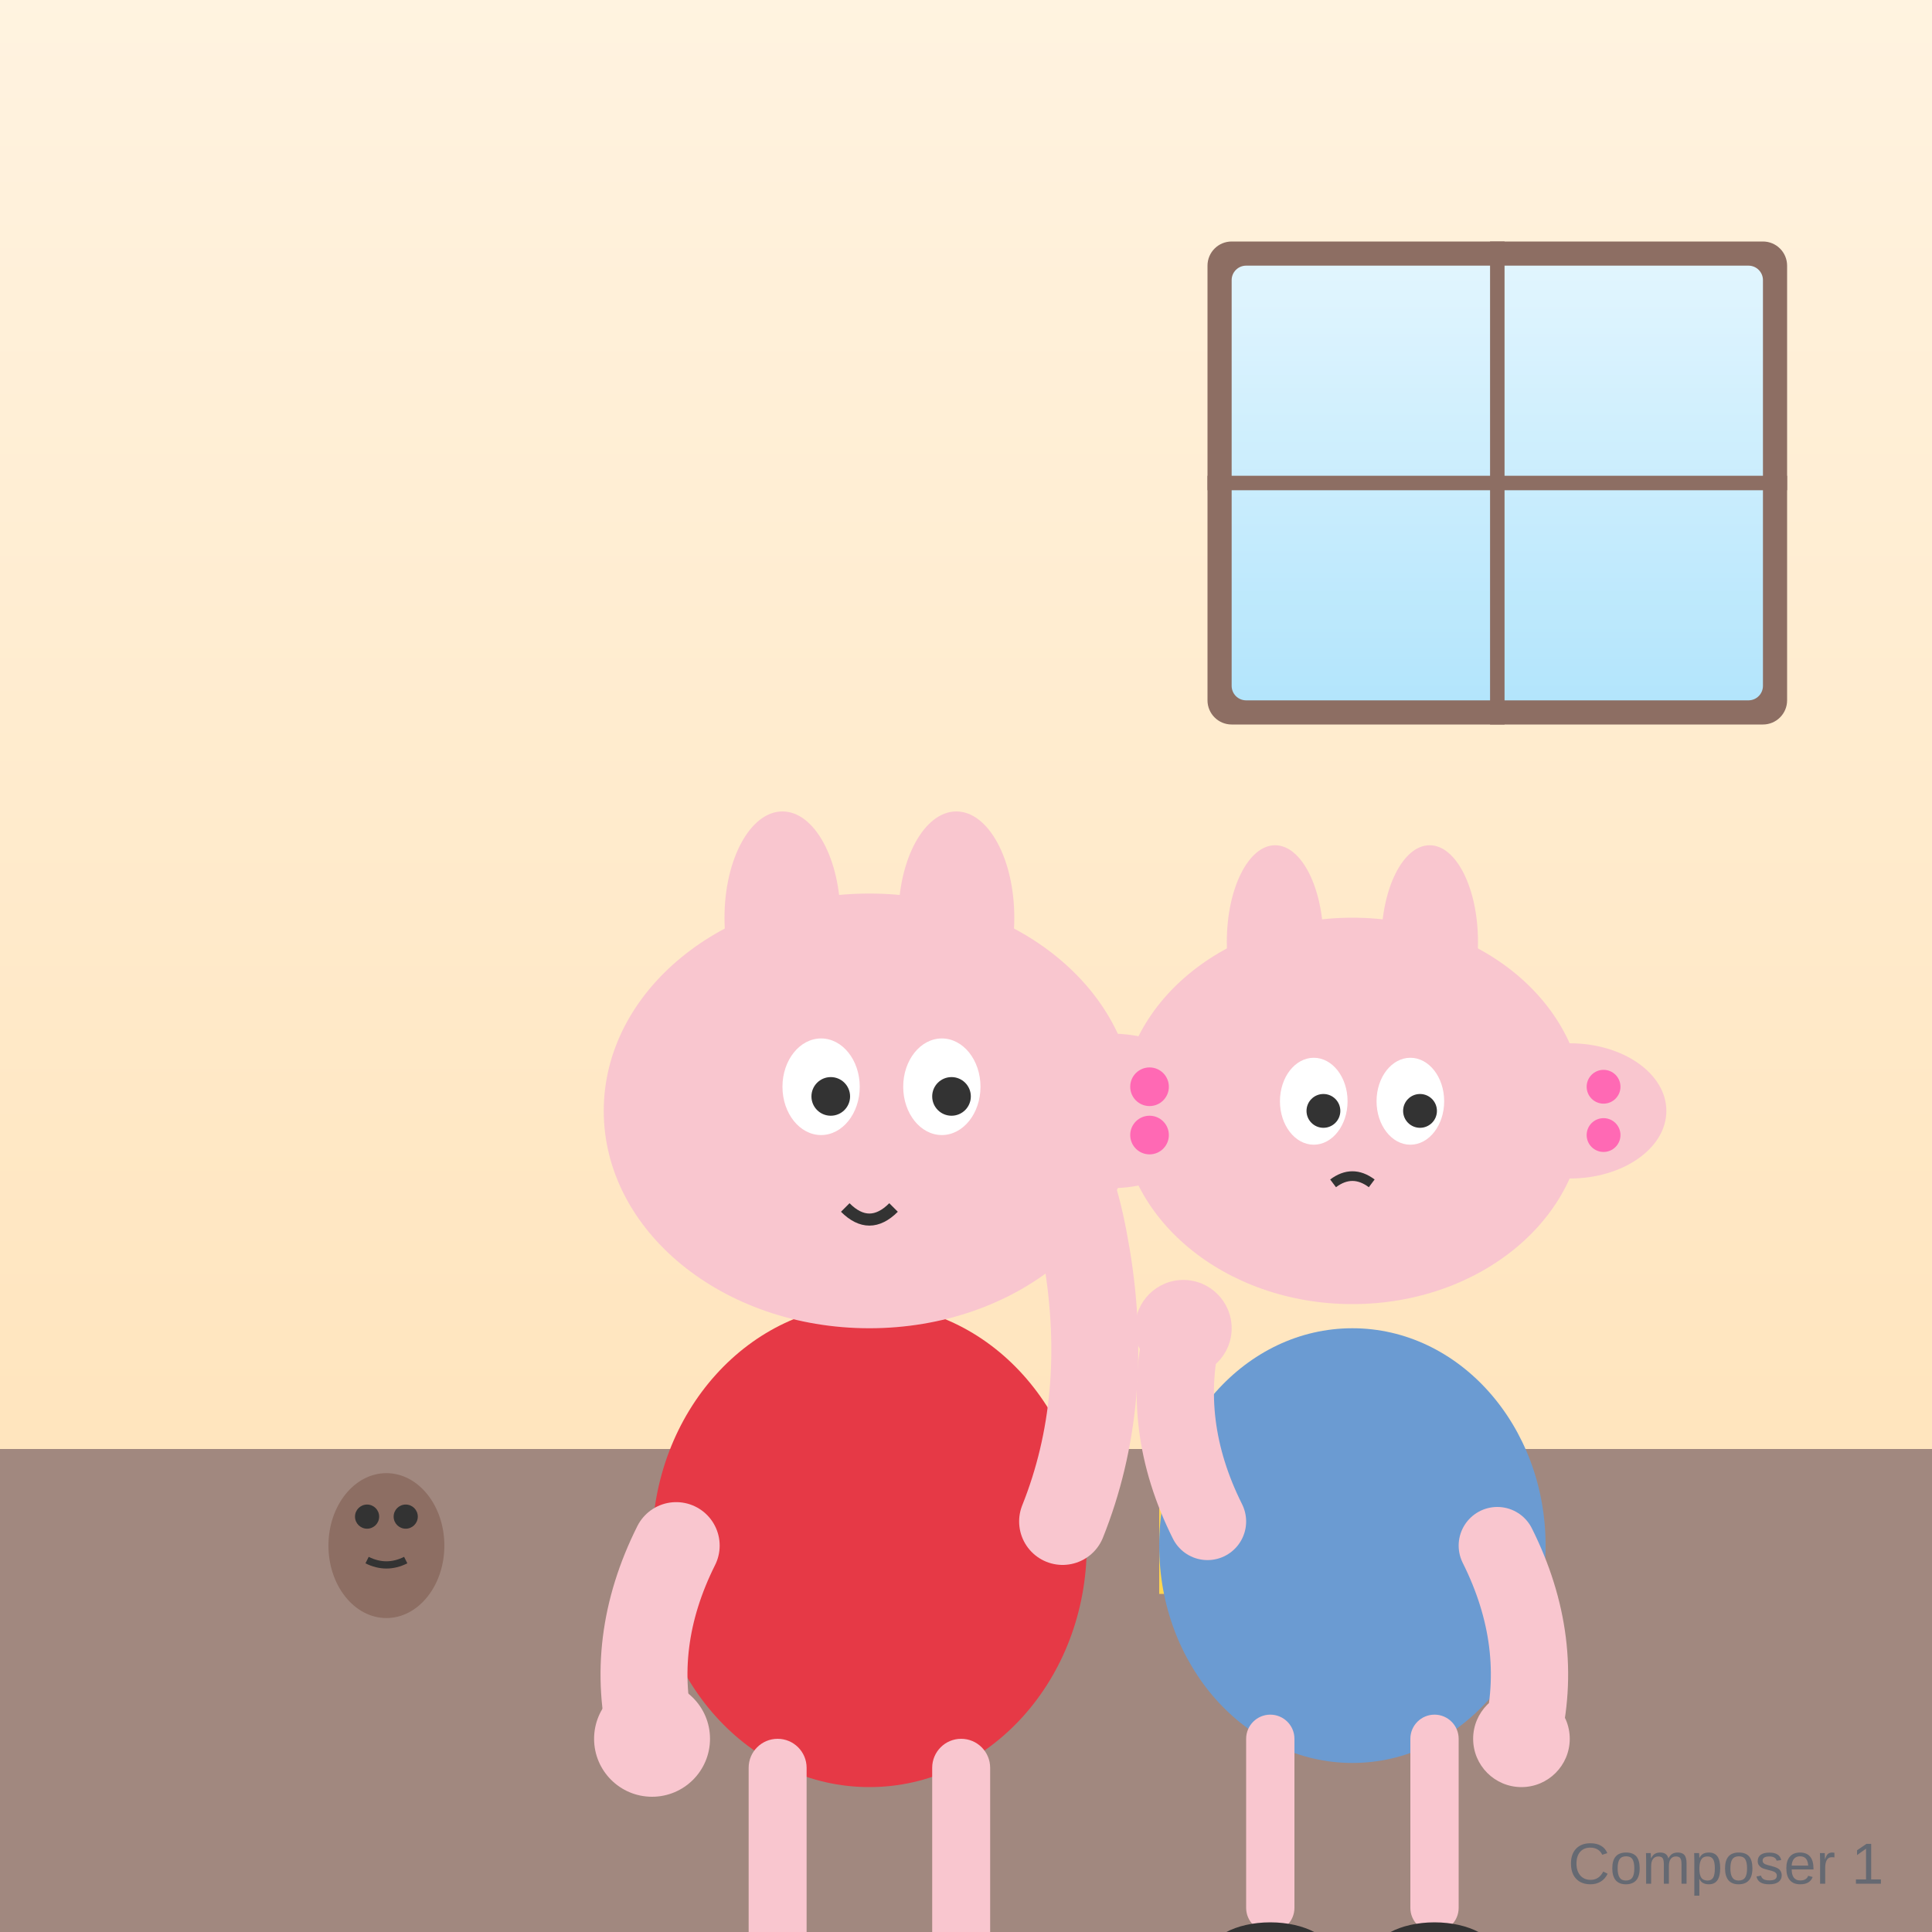
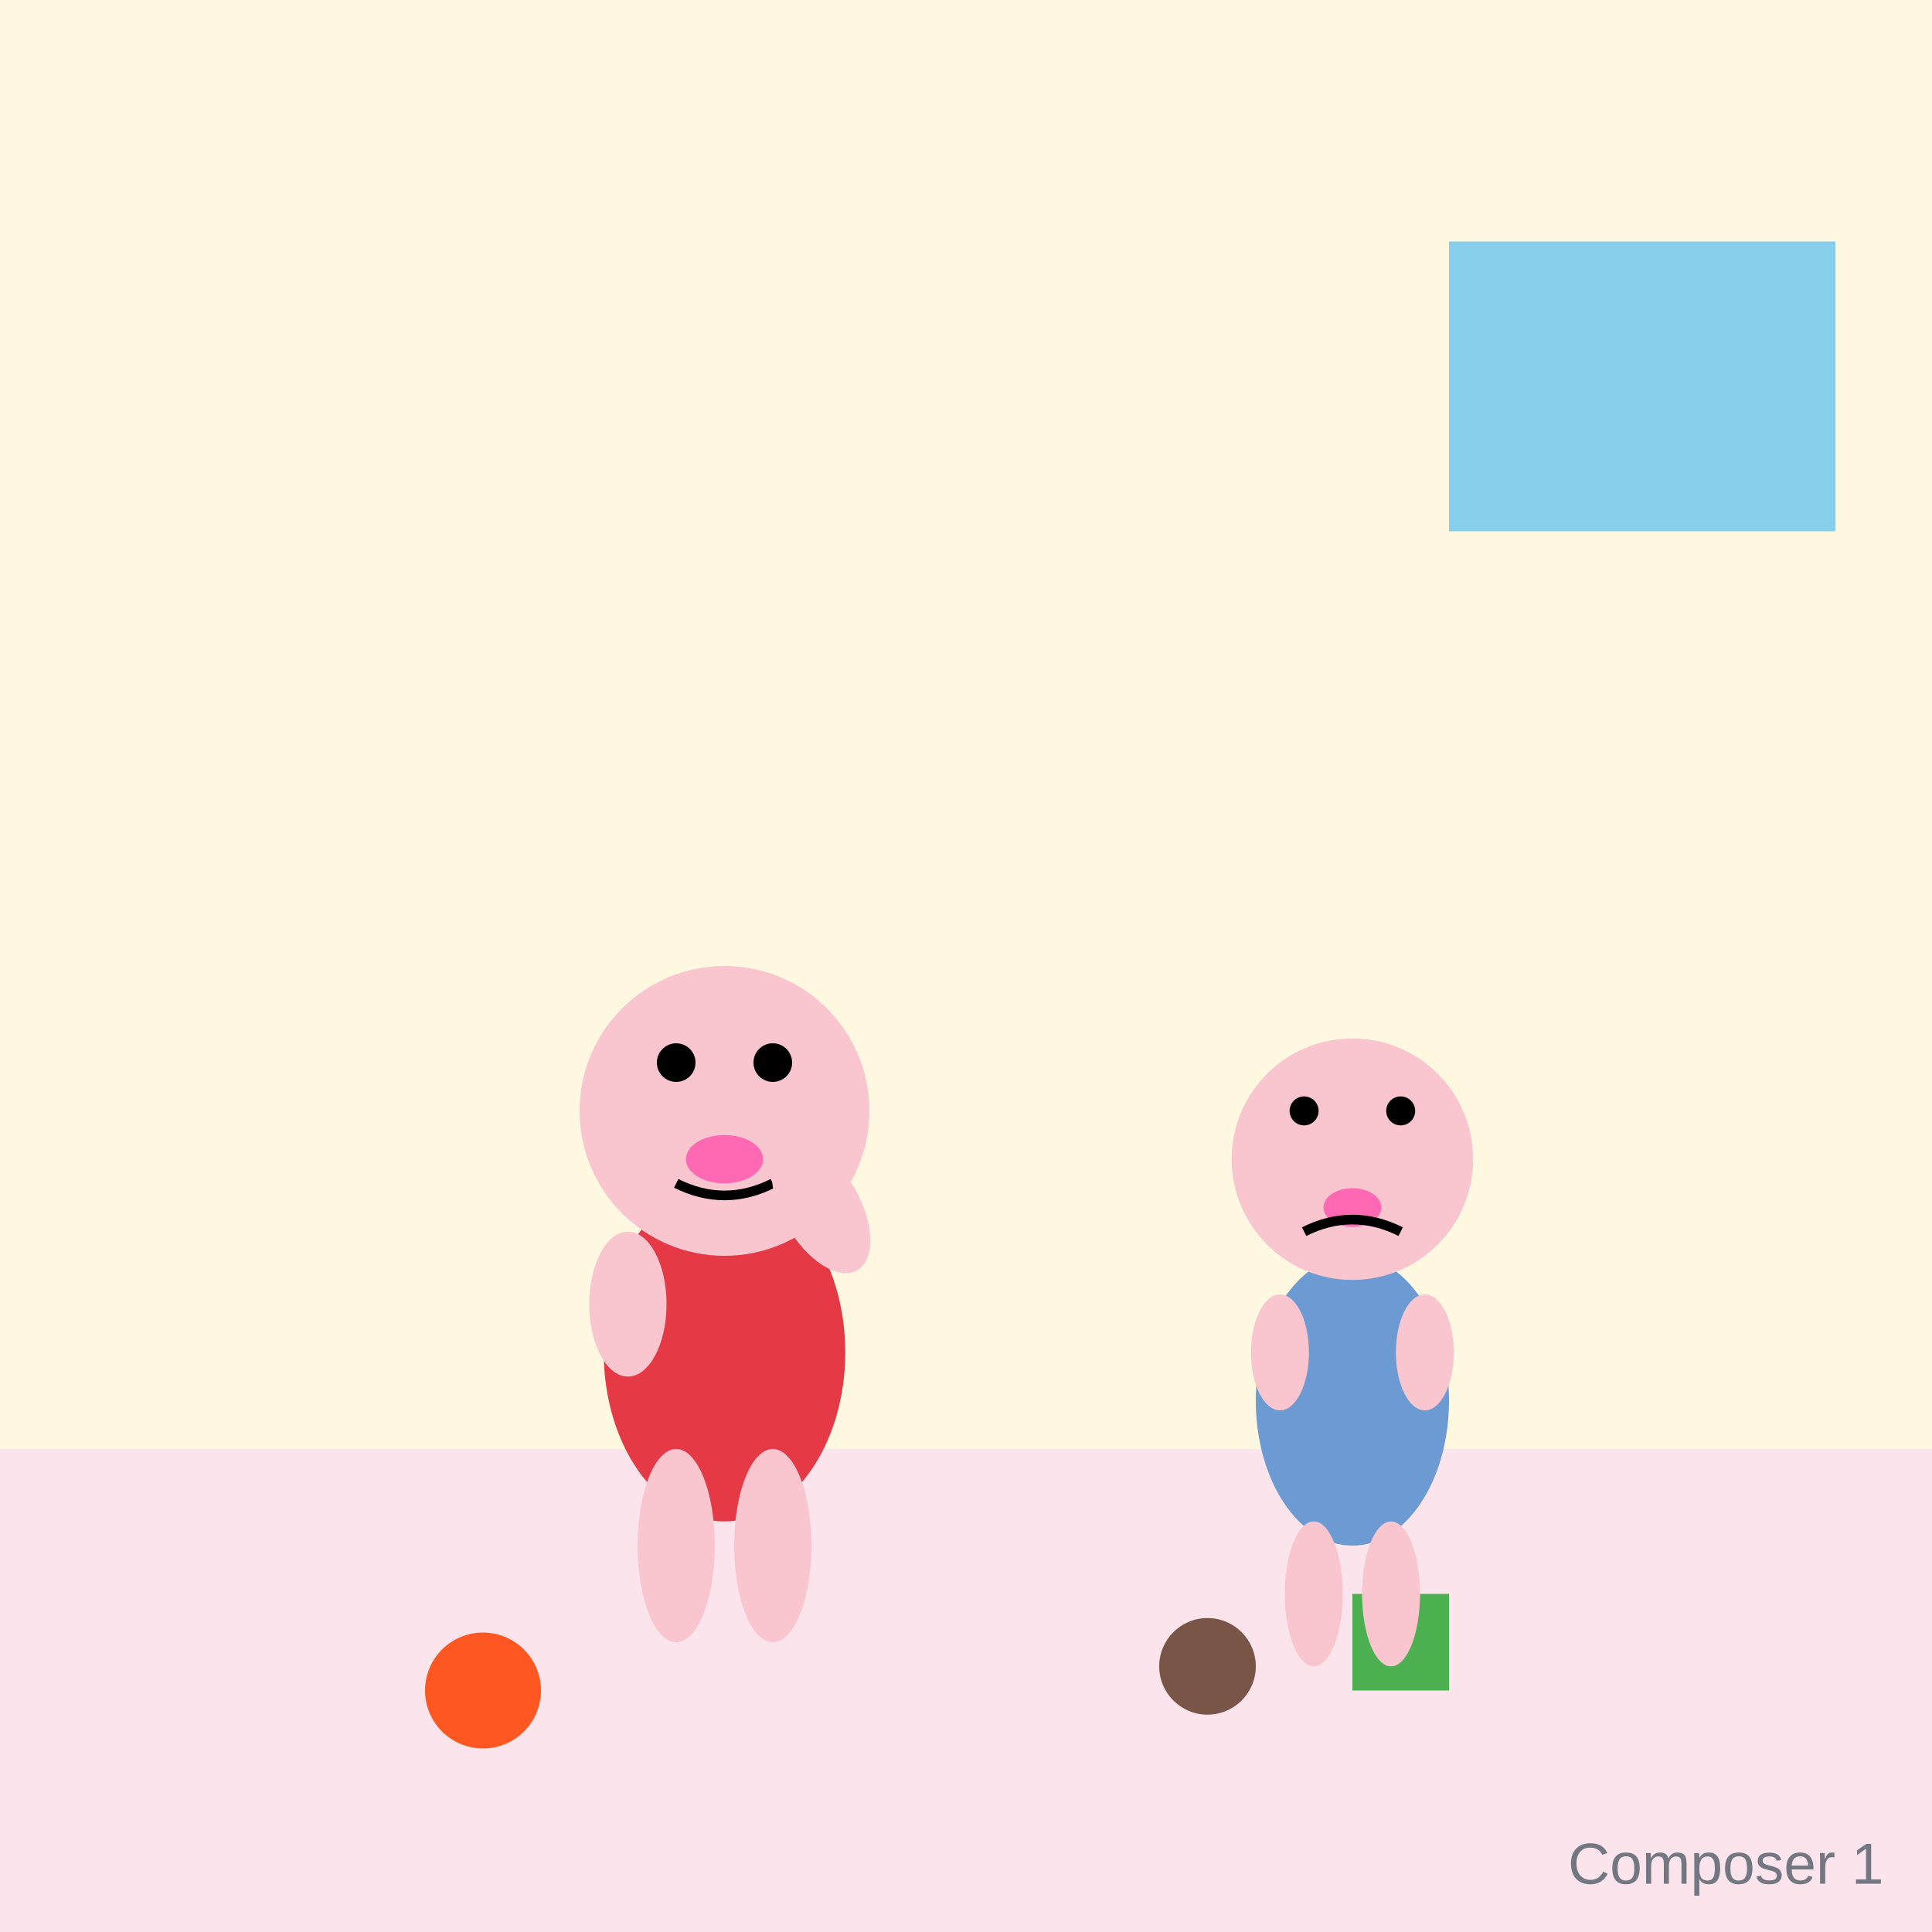
- <svg xmlns="http://www.w3.org/2000/svg" width="400" height="400" viewBox="0 0 400 400" role="img" aria-label="Never mind">
-   <defs>
-     <linearGradient id="playroomBg" x1="0%" y1="0%" x2="0%" y2="100%">
-       <stop offset="0%" stop-color="#FFF3E0" />
-       <stop offset="100%" stop-color="#FFE0B2" />
-     </linearGradient>
-     <linearGradient id="windowDaylight3" x1="0%" y1="0%" x2="0%" y2="100%">
-       <stop offset="0%" stop-color="#E1F5FE" />
-       <stop offset="100%" stop-color="#B3E5FC" />
-     </linearGradient>
-   </defs>
-   <rect width="400" height="400" fill="url(#playroomBg)" />
-   <rect x="250" y="50" width="120" height="100" rx="5" fill="#8D6E63" />
-   <rect x="255" y="55" width="110" height="90" rx="3" fill="url(#windowDaylight3)" />
-   <line x1="310" y1="50" x2="310" y2="150" stroke="#8D6E63" stroke-width="3" />
-   <line x1="250" y1="100" x2="370" y2="100" stroke="#8D6E63" stroke-width="3" />
-   <rect x="0" y="300" width="400" height="100" fill="#A1887F" />
-   <g transform="translate(80, 320)">
-     <ellipse cx="0" cy="0" rx="12" ry="15" fill="#8D6E63" />
-     <circle cx="-4" cy="-6" r="2.5" fill="#333" />
-     <circle cx="4" cy="-6" r="2.5" fill="#333" />
-     <path d="M -4 3 Q 0 5 4 3" stroke="#333" stroke-width="1.5" fill="none" />
-   </g>
-   <circle cx="150" cy="330" r="15" fill="#E53935" />
-   <circle cx="150" cy="330" r="10" fill="#FF5252" />
-   <ellipse cx="300" cy="320" rx="20" ry="8" fill="#FFD54F" />
-   <ellipse cx="300" cy="315" rx="18" ry="7" fill="#4CAF50" />
-   <ellipse cx="300" cy="310" rx="16" ry="6" fill="#2196F3" />
-   <rect x="240" y="310" width="20" height="20" fill="#FFD54F" />
-   <rect x="242" y="312" width="16" height="16" fill="#FFE082" />
-   <line x1="250" y1="310" x2="252" y2="312" stroke="#8D6E63" stroke-width="1" />
-   <g transform="translate(280, 280)">
-     <ellipse cx="0" cy="40" rx="40" ry="45" fill="#6B9BD2" />
-     <rect x="-22" y="75" width="10" height="45" rx="5" fill="#F9C6CF" />
-     <rect x="12" y="75" width="10" height="45" rx="5" fill="#F9C6CF" />
-     <ellipse cx="-17" cy="125" rx="13" ry="7" fill="#333" />
-     <ellipse cx="17" cy="125" rx="13" ry="7" fill="#333" />
-     <path d="M -30 35 Q -40 15 -35 -5" stroke="#F9C6CF" stroke-width="16" stroke-linecap="round" fill="none" />
-     <circle cx="-35" cy="-5" r="10" fill="#F9C6CF" />
-     <path d="M 30 40 Q 40 60 35 80" stroke="#F9C6CF" stroke-width="16" stroke-linecap="round" fill="none" />
-     <circle cx="35" cy="80" r="10" fill="#F9C6CF" />
-     <ellipse cx="0" cy="-50" rx="48" ry="40" fill="#F9C6CF" />
-     <ellipse cx="45" cy="-50" rx="20" ry="14" fill="#F9C6CF" />
-     <circle cx="52" cy="-55" r="3.5" fill="#FF69B4" />
-     <circle cx="52" cy="-45" r="3.5" fill="#FF69B4" />
-     <ellipse cx="-16" cy="-85" rx="10" ry="20" fill="#F9C6CF" />
-     <ellipse cx="16" cy="-85" rx="10" ry="20" fill="#F9C6CF" />
-     <ellipse cx="-8" cy="-52" rx="7" ry="9" fill="white" />
-     <ellipse cx="12" cy="-52" rx="7" ry="9" fill="white" />
-     <circle cx="-6" cy="-50" r="3.5" fill="#333" />
-     <circle cx="14" cy="-50" r="3.5" fill="#333" />
-     <path d="M -4 -35 Q 0 -38 4 -35" stroke="#333" stroke-width="2" fill="none" />
-   </g>
-   <g transform="translate(180, 280)">
-     <ellipse cx="0" cy="40" rx="45" ry="50" fill="#E63946" />
-     <rect x="-25" y="80" width="12" height="50" rx="6" fill="#F9C6CF" />
-     <rect x="13" y="80" width="12" height="50" rx="6" fill="#F9C6CF" />
-     <ellipse cx="-19" cy="135" rx="15" ry="8" fill="#333" />
-     <ellipse cx="19" cy="135" rx="15" ry="8" fill="#333" />
-     <path d="M 40 35 Q 50 10 45 -20 Q 40 -50 30 -40" stroke="#F9C6CF" stroke-width="18" stroke-linecap="round" fill="none" />
-     <circle cx="30" cy="-40" r="12" fill="#F9C6CF" />
-     <ellipse cx="30" cy="-40" rx="10" ry="8" fill="#F9C6CF" />
-     <path d="M -40 40 Q -50 60 -45 80" stroke="#F9C6CF" stroke-width="18" stroke-linecap="round" fill="none" />
-     <circle cx="-45" cy="80" r="12" fill="#F9C6CF" />
-     <ellipse cx="0" cy="-50" rx="55" ry="45" fill="#F9C6CF" />
-     <ellipse cx="50" cy="-50" rx="22" ry="16" fill="#F9C6CF" />
-     <circle cx="58" cy="-55" r="4" fill="#FF69B4" />
-     <circle cx="58" cy="-45" r="4" fill="#FF69B4" />
-     <ellipse cx="-18" cy="-90" rx="12" ry="22" fill="#F9C6CF" />
-     <ellipse cx="18" cy="-90" rx="12" ry="22" fill="#F9C6CF" />
-     <ellipse cx="-10" cy="-55" rx="8" ry="10" fill="white" />
-     <ellipse cx="15" cy="-55" rx="8" ry="10" fill="white" />
-     <circle cx="-8" cy="-53" r="4" fill="#333" />
-     <circle cx="17" cy="-53" r="4" fill="#333" />
-     <path d="M -5 -30 Q 0 -25 5 -30" stroke="#333" stroke-width="2.5" fill="none" />
-   </g>
+ <svg xmlns="http://www.w3.org/2000/svg" viewBox="0 0 400 400">
+   <rect width="400" height="400" fill="#FFF8E1" />
+   <rect x="0" y="300" width="400" height="100" fill="#FCE4EC" />
+   <rect x="300" y="50" width="80" height="60" fill="#87CEEB" />
+   <circle cx="100" cy="350" r="12" fill="#FF5722" />
+   <circle cx="250" cy="345" r="10" fill="#795548" />
+   <rect x="280" y="330" width="20" height="20" fill="#4CAF50" />
+   <ellipse cx="150" cy="280" rx="25" ry="35" fill="#E63946" />
+   <circle cx="150" cy="230" r="30" fill="#F9C6CF" />
+   <ellipse cx="150" cy="240" rx="8" ry="5" fill="#FF69B4" />
+   <circle cx="140" cy="220" r="4" fill="#000" />
+   <circle cx="160" cy="220" r="4" fill="#000" />
+   <path d="M140 245 Q150 250 160 245" stroke="#000" stroke-width="2" fill="none" />
+   <ellipse cx="130" cy="270" rx="8" ry="15" fill="#F9C6CF" />
+   <ellipse cx="170" cy="250" rx="8" ry="15" fill="#F9C6CF" transform="rotate(-30 170 250)" />
+   <circle cx="170" cy="245" r="6" fill="#F9C6CF" />
+   <ellipse cx="140" cy="320" rx="8" ry="20" fill="#F9C6CF" />
+   <ellipse cx="160" cy="320" rx="8" ry="20" fill="#F9C6CF" />
+   <ellipse cx="280" cy="290" rx="20" ry="30" fill="#6B9BD2" />
+   <circle cx="280" cy="240" r="25" fill="#F9C6CF" />
+   <ellipse cx="280" cy="250" rx="6" ry="4" fill="#FF69B4" />
+   <circle cx="270" cy="230" r="3" fill="#000" />
+   <circle cx="290" cy="230" r="3" fill="#000" />
+   <path d="M270 255 Q280 250 290 255" stroke="#000" stroke-width="2" fill="none" />
+   <ellipse cx="265" cy="280" rx="6" ry="12" fill="#F9C6CF" />
+   <ellipse cx="295" cy="280" rx="6" ry="12" fill="#F9C6CF" />
+   <ellipse cx="272" cy="330" rx="6" ry="15" fill="#F9C6CF" />
+   <ellipse cx="288" cy="330" rx="6" ry="15" fill="#F9C6CF" />
  <text x="390" y="390" text-anchor="end" font-family="Arial, sans-serif" font-size="12" fill="#5B6470" opacity="0.85">Composer 1</text>
</svg>
